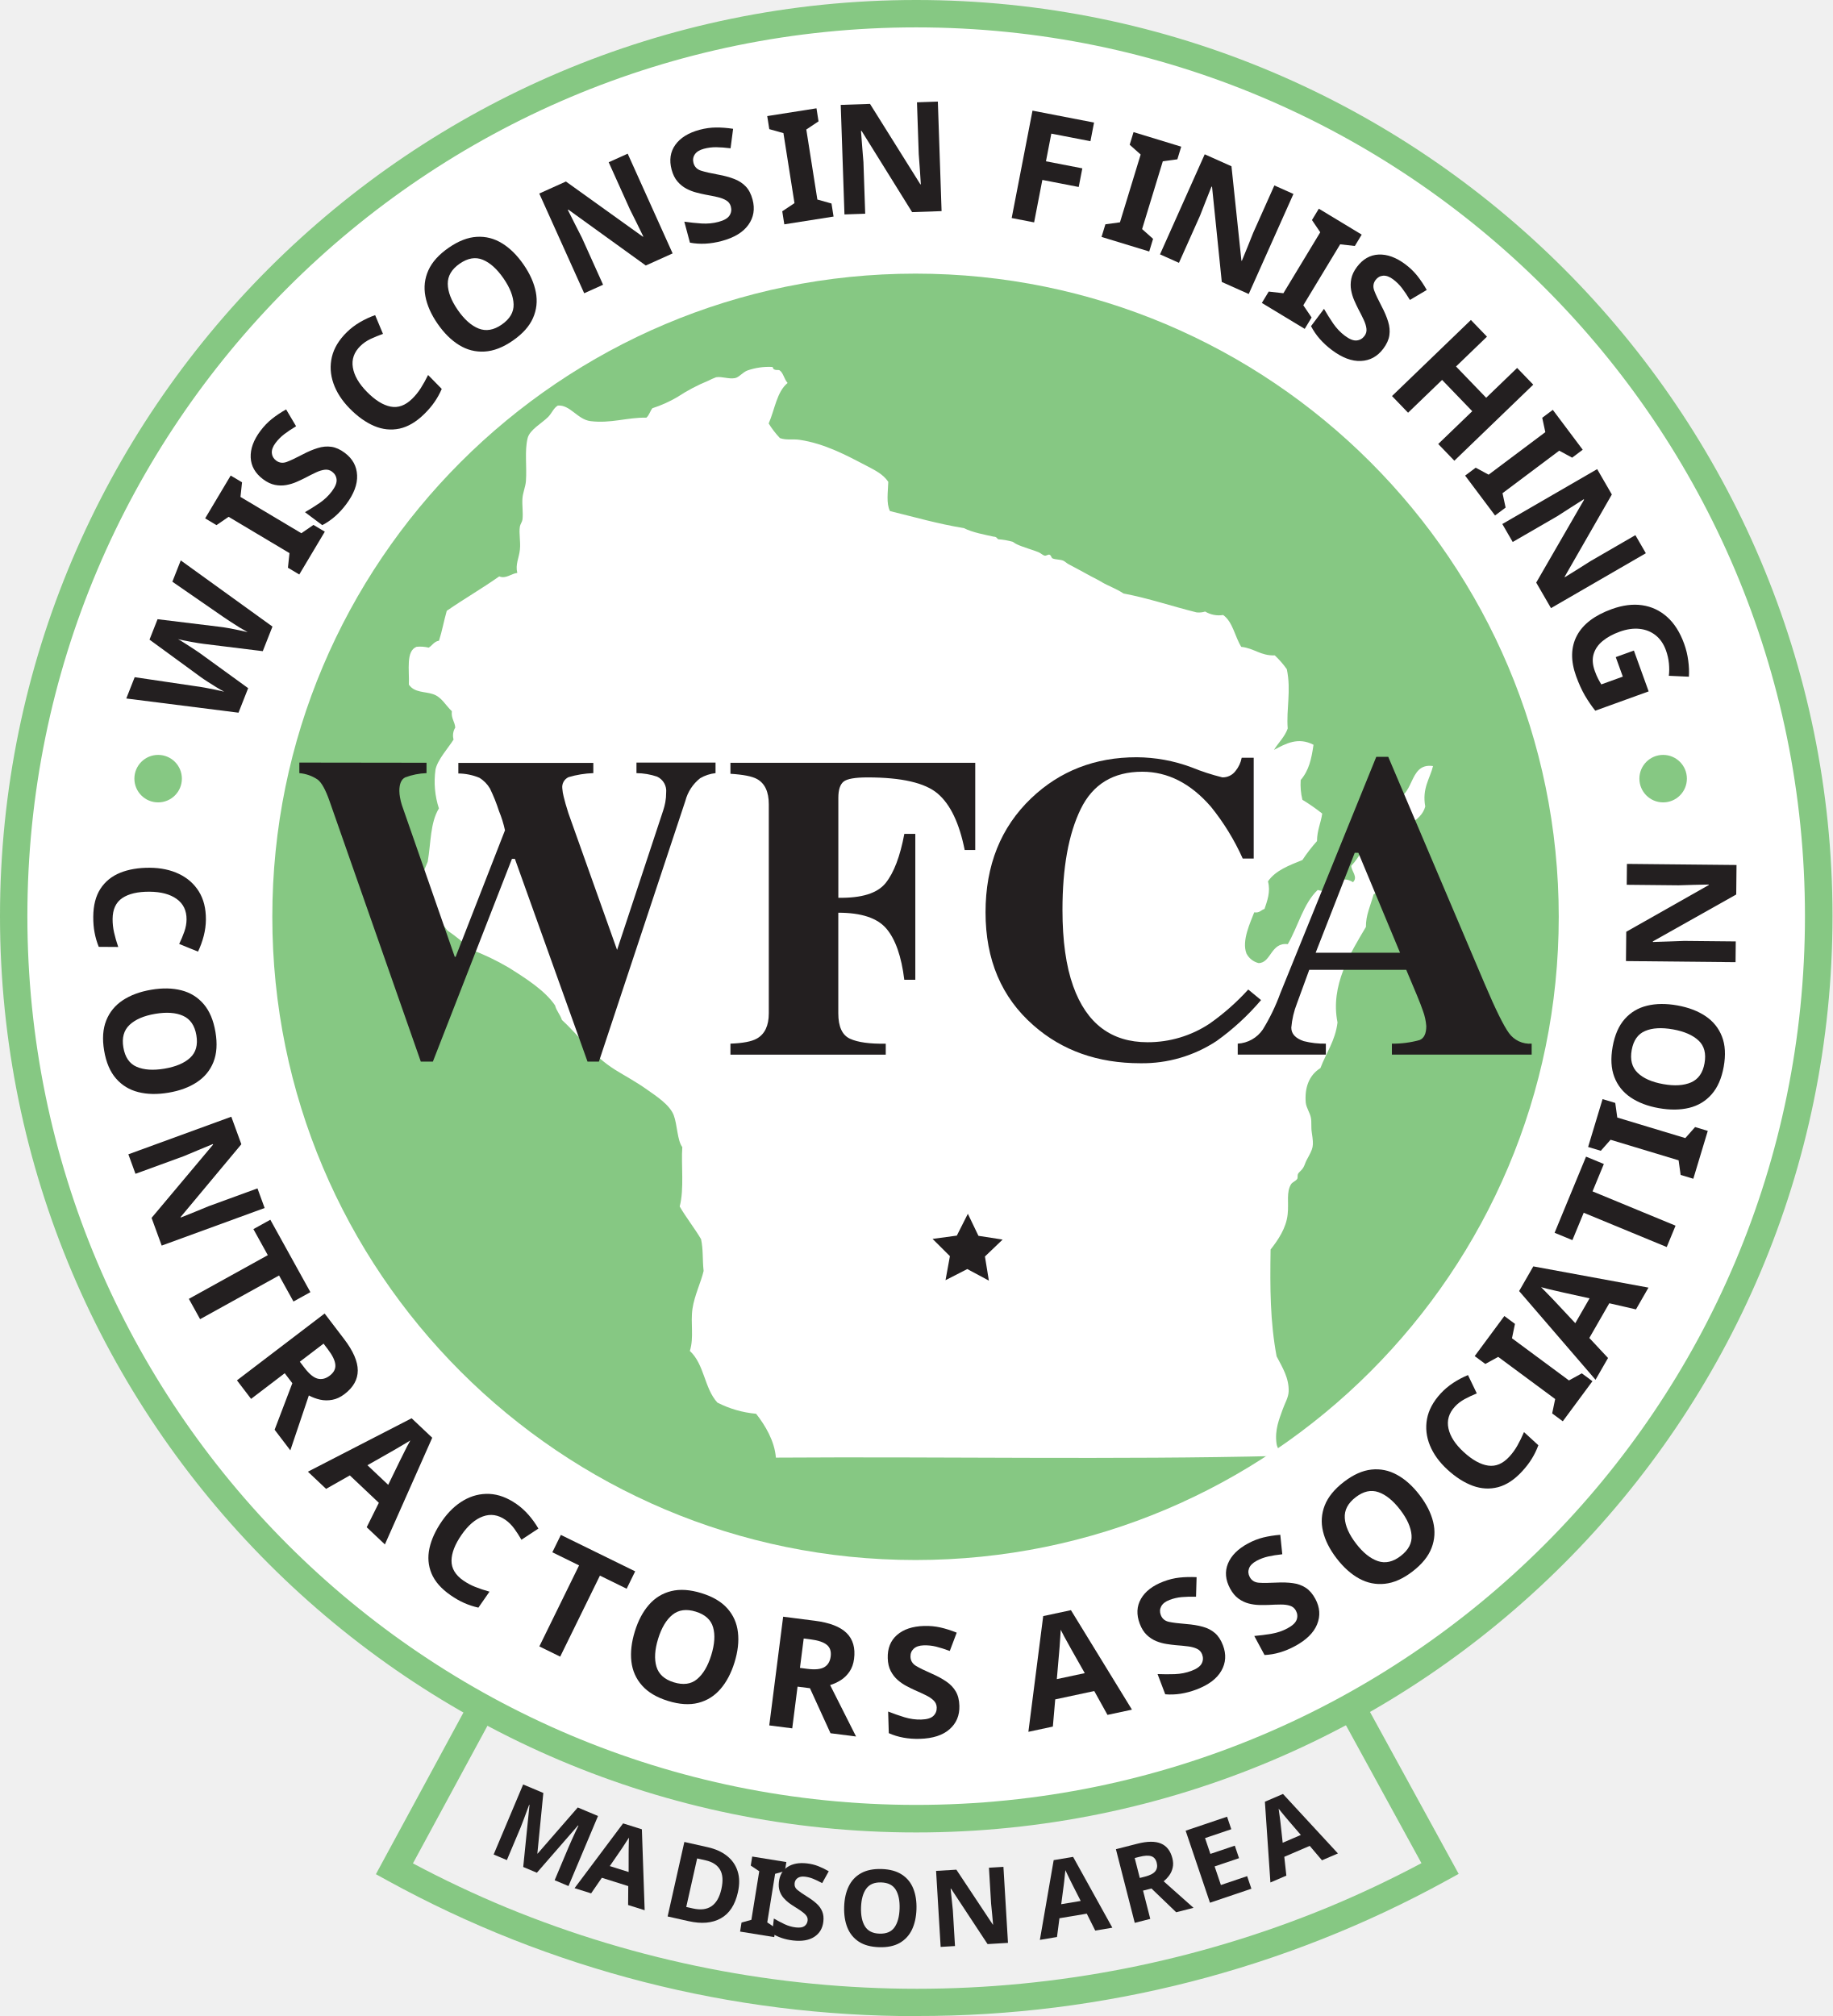
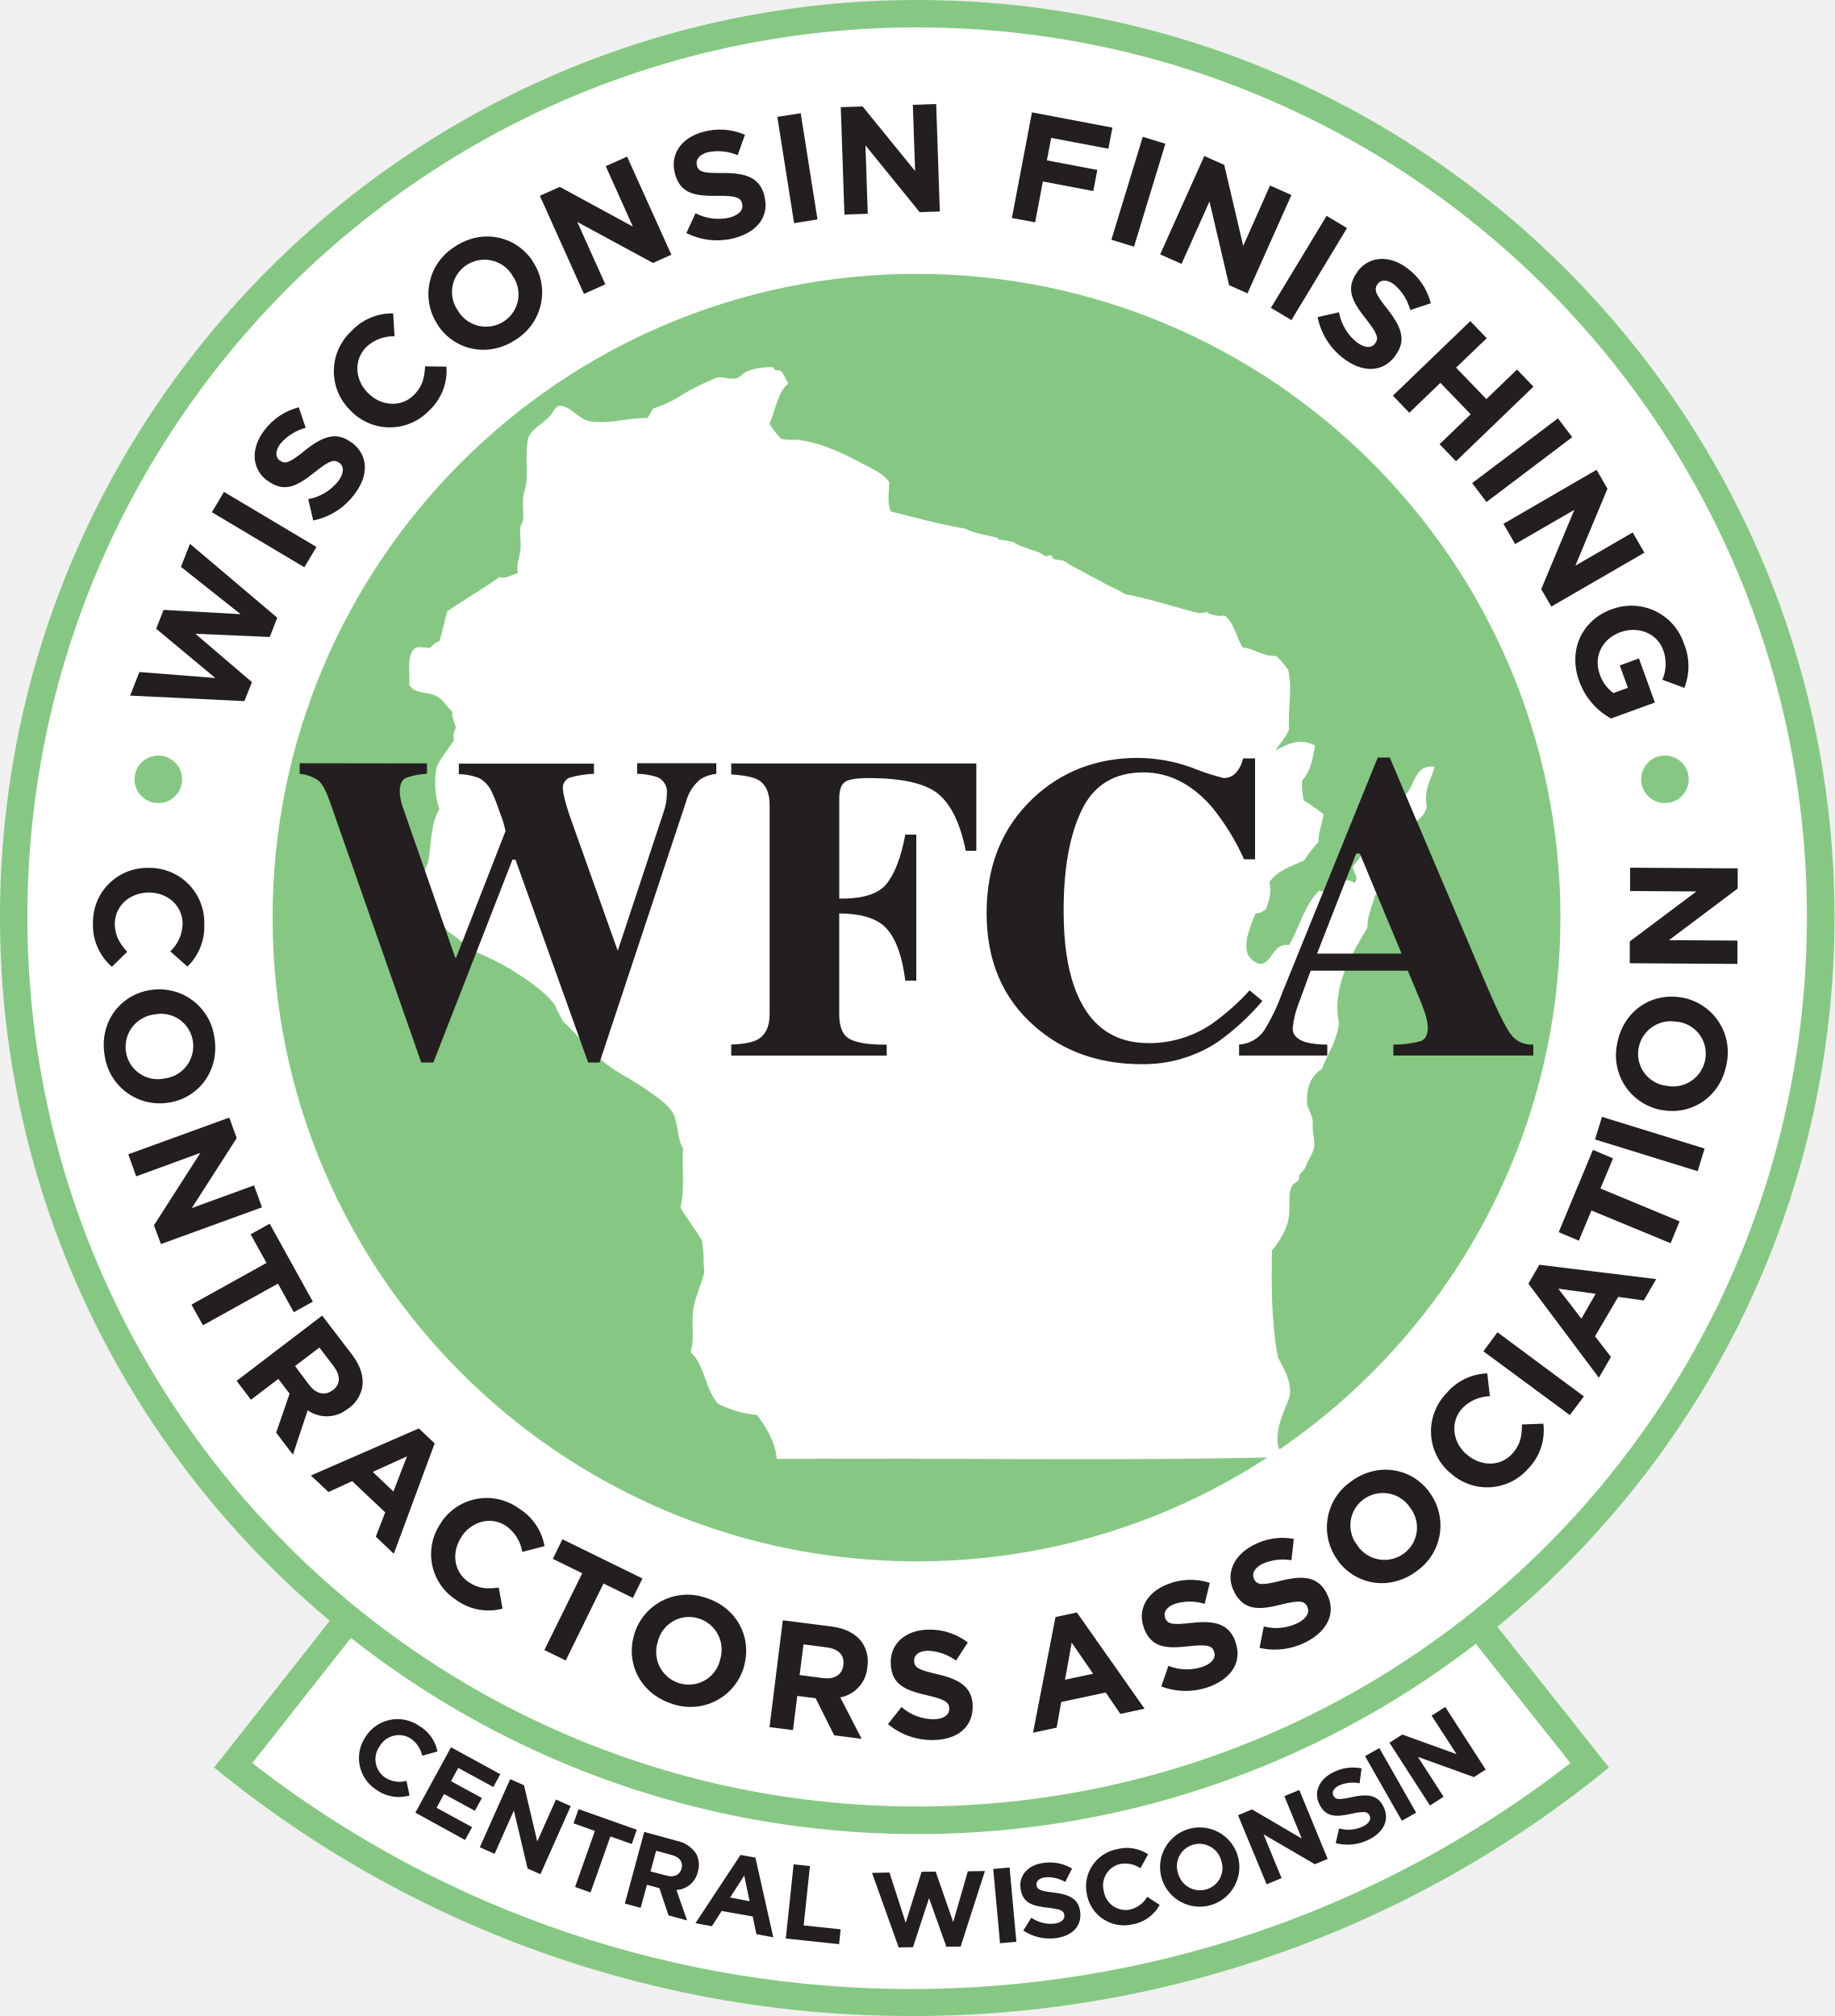
- <svg xmlns="http://www.w3.org/2000/svg" viewBox="0 0 428.96 471.97">
+ <svg xmlns="http://www.w3.org/2000/svg" viewBox="0 0 428.96 471.56">
  <defs>
    <style>
-       .a {
+       .a, .d {
+         fill: #fff;
+       }
+ 
+       .b {
        fill: #86c883;
      }

-       .b, .d {
-         fill: #fff;
-       }
- 
      .c {
-         font-size: 35.93px;
-       }
- 
-       .c, .e, .f {
        fill: #231f20;
-       }
- 
-       .c, .f {
-         font-family: Gotham-Bold, Gotham;
-         font-weight: 700;
      }

      .d {
        fill-rule: evenodd;
      }
- 
-       .f {
-         font-size: 24.92px;
-       }
    </style>
  </defs>
-   <path class="a" d="M214.67,472A256.51,256.51,0,0,1,90.78,440.3L88,438.77,214.06,206,341.48,438.7l-2.8,1.54a256.53,256.53,0,0,1-124,31.73Zm-118-35.76c7.16,3.81,14.55,7.3,22,10.38a252.31,252.31,0,0,0,192,0c7.5-3.1,14.92-6.61,22.1-10.43L214.09,219.42Z" />
  <g>
-     <path class="b" d="M214.48,425.76C98,425.76,3.21,331,3.21,214.48S98,3.21,214.48,3.21,425.76,98,425.76,214.48,331,425.76,214.48,425.76Z" />
-     <path class="a" d="M214.48,6.41c114.91,0,208.07,93.16,208.07,208.07S329.38,422.55,214.48,422.55,6.41,329.4,6.41,214.48,99.58,6.41,214.48,6.41m0-6.41C96.21,0,0,96.22,0,214.48S96.21,429,214.48,429,429,332.75,429,214.48,332.74,0,214.48,0Z" />
+     <g>
+       <g>
+         <path class="a" d="M371.78,412.92a254.32,254.32,0,0,1-317.24,0l158.12-200.6Z" />
+         <path class="b" d="M213.16,471.56A256.78,256.78,0,0,1,52.54,415.43l-2.49-2,2-2.5L212.65,207.16,376.27,413.44l-2.5,2a256.77,256.77,0,0,1-160.62,56.13ZM59,412.39a251.11,251.11,0,0,0,308.24,0L212.67,217.48Z" />
+       </g>
+       <g>
+         <path class="c" d="M85.42,406.34l0,0A8.86,8.86,0,0,1,98,403.68a9,9,0,0,1,4.31,6l-3.58,1A6.44,6.44,0,0,0,96,406.63a5.17,5.17,0,0,0-7.2,1.81l0,0a5.18,5.18,0,0,0,1.26,7.35,6.3,6.3,0,0,0,5,.78l.71,3.4a8.92,8.92,0,0,1-7.69-1.28A8.8,8.8,0,0,1,85.42,406.34Z" />
+         <path class="c" d="M105.47,408.7,117,415l-1.63,3-8.21-4.47-1.69,3.11,7.22,3.93-1.63,3-7.22-3.93-1.75,3.22,8.31,4.53-1.63,3L97.13,424Z" />
+         <path class="c" d="M119.31,416.15l3.23,1.44,3.1,13.14,4.37-9.81,3.46,1.54-7.09,15.94-3-1.33-3.21-13.57-4.51,10.13-3.46-1.54Z" />
+         <path class="c" d="M139.12,428.27l-5-1.77,1.18-3.33L148.92,428l-1.18,3.33-5-1.77-4.64,13.1-3.62-1.28Z" />
+         <path class="c" d="M150.65,428.51l7.7,2.09a7,7,0,0,1,4.44,3,5.48,5.48,0,0,1,.4,4.24v0a5.42,5.42,0,0,1-5,4.24l2.48,7.13-4.33-1.18-2.14-6.37-2.91-.79-1.47,5.39-3.7-1Zm5.23,10.21c1.8.49,3.1-.19,3.49-1.61v0c.43-1.59-.45-2.71-2.25-3.2l-3.68-1-1.32,4.83Z" />
+         <path class="c" d="M173.18,433.88l3.48.64,4.17,18.63-3.95-.73-.86-4.14L168.76,447l-2.28,3.56-3.85-.71Zm2.11,10.83-1.25-6-3.3,5.14Z" />
+         <path class="c" d="M185.59,436.09l3.82.4-1.47,13.88,8.65.92-.37,3.47-12.46-1.32Z" />
+         <path class="c" d="M203.93,438.09,208,438l3.8,11.75,3.72-11.92,3.29-.05,4.1,11.8,3.42-11.87,4-.06-5.68,17.66-3.34.05L217.26,444l-3.76,11.47-3.34.05Z" />
+         <path class="c" d="M232.27,437.17l3.82-.35,1.59,17.37-3.82.35Z" />
+         <path class="c" d="M239.31,451.57l1.87-3a8,8,0,0,0,5.45,1.38c1.55-.22,2.41-1,2.27-2v0c-.13-1-.79-1.37-3.78-1.71-3.6-.4-6-1.05-6.46-4.48v0c-.44-3.13,1.79-5.56,5.32-6a10.09,10.09,0,0,1,6.72,1.3l-1.58,3.14a8.18,8.18,0,0,0-4.73-1.08c-1.46.2-2.13,1-2,1.81v0c.16,1.14,1,1.4,4,1.75,3.63.43,5.78,1.41,6.2,4.42v0c.48,3.43-1.87,5.72-5.6,6.24A11.09,11.09,0,0,1,239.31,451.57Z" />
+         <path class="c" d="M254.2,443.28v0a8.86,8.86,0,0,1,7-10.73,9,9,0,0,1,7.29,1.18l-1.79,3.27a6.44,6.44,0,0,0-4.77-1,5.17,5.17,0,0,0-3.8,6.38v0a5.18,5.18,0,0,0,6.1,4.29,6.3,6.3,0,0,0,4.05-3l2.91,1.9a8.92,8.92,0,0,1-6.33,4.55A8.8,8.8,0,0,1,254.2,443.28Z" />
+         <path class="c" d="M271.7,439.47v0a9.27,9.27,0,0,1,17.71-5.5v0a9.27,9.27,0,0,1-17.71,5.5Zm13.89-4.27v0a5.3,5.3,0,0,0-6.66-3.69,5.22,5.22,0,0,0-3.41,6.73v0a5.3,5.3,0,0,0,6.66,3.69A5.22,5.22,0,0,0,285.58,435.2Z" />
+         <path class="c" d="M289.51,424.59l3.27-1.35,11.65,6.82-4.09-9.93,3.5-1.44,6.64,16.13-3,1.24-12-7,4.22,10.25-3.5,1.44Z" />
+         <path class="c" d="M312.36,431.13l.79-3.45a8,8,0,0,0,5.6-.46c1.4-.71,2-1.69,1.5-2.6l0,0c-.44-.87-1.2-1-4.13-.39-3.54.79-6,.95-7.56-2.14l0,0c-1.43-2.82-.11-5.84,3.07-7.45a10.09,10.09,0,0,1,6.78-1l-.47,3.48a8.19,8.19,0,0,0-4.82.52c-1.31.67-1.7,1.61-1.31,2.37l0,0c.52,1,1.35,1,4.39.34,3.57-.78,5.92-.54,7.3,2.17l0,0c1.56,3.09.09,6-3.27,7.72A11.09,11.09,0,0,1,312.36,431.13Z" />
+         <path class="c" d="M319.22,410.78l3.34-1.89L331.17,424l-3.34,1.89Z" />
+         <path class="c" d="M324.93,407.64l3-1.92,12.69,4.59-5.83-9,3.18-2.05,9.46,14.65-2.74,1.77-13.11-4.73,6,9.32-3.18,2.05Z" />
+       </g>
+     </g>
+     <g>
+       <path class="a" d="M214.48,425.76C98,425.76,3.21,331,3.21,214.48S98,3.21,214.48,3.21,425.76,98,425.76,214.48,331,425.76,214.48,425.76Z" />
+       <path class="b" d="M214.48,6.41c114.91,0,208.07,93.16,208.07,208.07S329.38,422.55,214.48,422.55,6.41,329.4,6.41,214.48,99.58,6.41,214.48,6.41m0-6.41C96.21,0,0,96.22,0,214.48S96.21,429,214.48,429,429,332.75,429,214.48,332.74,0,214.48,0Z" />
+     </g>
+     <path class="b" d="M364.91,214.63A150.58,150.58,0,1,1,214.33,64.06,150.59,150.59,0,0,1,364.91,214.63Z" />
+     <g>
+       <path class="c" d="M30.43,162.71l2.17-5.52,17.75,1.4L36.52,147.07l1.74-4.41,18,1L42.31,132.59l2.12-5.38,20.41,17.28L63.08,149l-17.39-.76,13.23,11.32L57.15,164Z" />
+       <path class="c" d="M49.55,119.81l2.83-4.75L74,127.94l-2.83,4.75Z" />
+       <path class="c" d="M73.25,121.75l-1.17-5a11.54,11.54,0,0,0,7-4.18c1.36-1.81,1.46-3.44.28-4.33l-.06,0c-1.12-.84-2.21-.58-5.6,2.13-4.08,3.28-7.16,5.05-11.16,2.05l-.06,0c-3.65-2.74-3.87-7.48-.78-11.6a14.56,14.56,0,0,1,8.17-5.56l1.61,4.8a11.81,11.81,0,0,0-5.91,3.74c-1.27,1.7-1.16,3.17-.19,3.9l.06,0c1.32,1,2.4.45,5.9-2.36,4.13-3.28,7.32-4.48,10.83-1.85l.06,0c4,3,4,7.73.7,12.07A16,16,0,0,1,73.25,121.75Z" />
+       <path class="c" d="M81.94,96l-.05-.05a12.78,12.78,0,0,1,.25-18.47,13,13,0,0,1,9.8-4.18l.33,5.36a9.28,9.28,0,0,0-6.58,2.48c-3,3-2.74,7.62.28,10.7l.05.05c3,3.08,7.67,3.55,10.74.53,2.05-2,2.5-4.07,2.65-6.73l5,.07a12.85,12.85,0,0,1-4.21,10.43A12.7,12.7,0,0,1,81.94,96Z" />
+       <path class="c" d="M102.5,76.24l0-.06a13,13,0,0,1,3.63-18.33c6.38-4.42,14.26-2.83,18.33,3.06l0,.06a13,13,0,0,1-3.62,18.33C114.44,83.71,106.57,82.12,102.5,76.24Zm17.23-11.92,0-.06a7.64,7.64,0,0,0-10.76-2.17,7.52,7.52,0,0,0-1.75,10.74l0,.06A7.64,7.64,0,0,0,118,75.06,7.52,7.52,0,0,0,119.73,64.32Z" />
+       <path class="c" d="M126.25,45.8l4.65-2.09L148,53l-6.35-14.13,5-2.24L157,59.58l-4.29,1.93L135,51.92l6.56,14.59-5,2.24Z" />
+       <path class="c" d="M160.51,54.51l2.14-4.63a11.54,11.54,0,0,0,8,1c2.19-.59,3.27-1.81,2.89-3.23l0-.07c-.36-1.35-1.38-1.82-5.72-1.77-5.23.07-8.75-.43-10-5.26l0-.07c-1.19-4.41,1.57-8.27,6.53-9.61a14.56,14.56,0,0,1,9.85.66l-1.69,4.77a11.8,11.8,0,0,0-7-.69c-2,.55-2.87,1.78-2.55,3l0,.07c.43,1.6,1.61,1.84,6.1,1.78,5.27,0,8.53,1,9.67,5.21l0,.07c1.3,4.82-1.65,8.52-6.89,9.93A16,16,0,0,1,160.51,54.51Z" />
+       <path class="c" d="M181.78,27.34l5.47-.86,3.92,24.85-5.47.86Z" />
+       <path class="c" d="M196.62,25.07l5.1-.17L214,40l-.53-15.48,5.46-.19.85,25.14-4.71.16L202.39,34l.54,16-5.46.19Z" />
+       <path class="c" d="M241.33,26.28l18.81,3.57-.94,4.94-13.38-2.54-1,5.26,11.79,2.24-.94,4.94-11.79-2.24L242.07,52l-5.44-1Z" />
+       <path class="c" d="M267.24,32l5.29,1.62L265.19,57.7l-5.29-1.62Z" />
+       <path class="c" d="M281.63,36.49l4.66,2.08,4.44,18.95L297,43.39l5,2.23-10.27,23-4.3-1.92-4.59-19.57-6.53,14.6-5-2.23Z" />
+       <path class="c" d="M310.23,50.49,315,53.35l-13,21.53L297.21,72Z" />
+       <path class="c" d="M308.13,74.18l5-1.14a11.53,11.53,0,0,0,4.13,7c1.8,1.37,3.43,1.48,4.33.31l0-.06c.85-1.12.59-2.21-2.1-5.61-3.25-4.09-5-7.19-2-11.17l0-.06c2.76-3.63,7.5-3.82,11.6-.71a14.55,14.55,0,0,1,5.51,8.2l-4.81,1.58a11.8,11.8,0,0,0-3.71-5.93c-1.69-1.28-3.16-1.18-3.9-.21l0,.06c-1,1.32-.47,2.4,2.32,5.92,3.26,4.15,4.44,7.34,1.79,10.83l0,.06c-3,4-7.75,3.91-12.07.62A16,16,0,0,1,308.13,74.18Z" />
+       <path class="c" d="M343.84,75.11l3.84,4L340.51,86l7.08,7.35,7.17-6.91,3.84,4-18.11,17.46-3.84-4,7.27-7-7.08-7.35-7.27,7-3.84-4Z" />
+       <path class="c" d="M364.33,97.85l3.34,4.41-20.06,15.17L344.27,113Z" />
+       <path class="c" d="M373.36,109.89l2.55,4.42-7.5,18,13.4-7.76,2.74,4.73-21.77,12.6-2.36-4.07,7.74-18.55-13.84,8-2.74-4.73Z" />
+       <path class="c" d="M376.94,142.49l.07,0a12.91,12.91,0,0,1,16.74,7.94,13.82,13.82,0,0,1,.14,10.47L388.75,159a9.26,9.26,0,0,0,.15-7.05c-1.38-3.78-5.82-5.57-9.83-4.11l-.07,0c-4.32,1.57-6.42,5.7-4.89,9.89a8.82,8.82,0,0,0,3.2,4.38l3.38-1.23-1.91-5.23,4.49-1.64L387,164.33l-10.27,3.74a16.33,16.33,0,0,1-7.43-8.73C366.63,152,370,145,376.94,142.49Z" />
+     </g>
+     <g>
+       <path class="c" d="M34.78,203h.07a12.79,12.79,0,0,1,12.92,13.2,13,13,0,0,1-3.94,9.89l-4-3.55a9.29,9.29,0,0,0,2.88-6.42c0-4.24-3.48-7.32-7.79-7.35h-.07c-4.31,0-7.93,2.93-8,7.24,0,2.88,1.12,4.64,2.9,6.63l-3.58,3.5a12.86,12.86,0,0,1-4.43-10.34A12.7,12.7,0,0,1,34.78,203Z" />
+       <path class="c" d="M35,231.6h.07a13,13,0,0,1,15.06,11c1.29,7.65-3.48,14.11-10.53,15.3h-.07a13,13,0,0,1-15.06-11C23.17,239.25,27.95,232.79,35,231.6Zm3.49,20.66h.07a7.64,7.64,0,0,0,6.53-8.83,7.52,7.52,0,0,0-9-6.13H36a7.64,7.64,0,0,0-6.53,8.83A7.52,7.52,0,0,0,38.49,252.26Z" />
+       <path class="c" d="M53.61,261.41l1.75,4.79L44.85,282.58l14.55-5.31,1.87,5.13L37.64,291,36,286.61l10.85-16.93-15,5.48L30,270Z" />
+       <path class="c" d="M62.32,295.41l-3.71-6.7,4.46-2.47,10.09,18.23-4.46,2.47L65,300.25,47.46,310l-2.68-4.84Z" />
+       <path class="c" d="M75.34,307.73l7,9.15c1.94,2.54,2.72,5.06,2.41,7.38a7.89,7.89,0,0,1-3.27,5.2l-.06,0a7.81,7.81,0,0,1-9.47.43L68.5,340.26l-3.92-5.15L67.72,326l-2.63-3.46-6.4,4.88L55.33,323Zm-3,16.26c1.63,2.14,3.71,2.5,5.4,1.22l.06,0c1.89-1.44,1.86-3.49.22-5.64l-3.33-4.37L69,319.53Z" />
+       <path class="c" d="M97.94,334.12l3.71,3.5-9.56,25.82-4.21-4,2.2-5.68-7.73-7.3L76.81,349l-4.1-3.87ZM92,348.88l3.17-8.22-8,3.63Z" />
+       <path class="c" d="M103.16,356.17l0-.06a12.78,12.78,0,0,1,18.18-3.27,13,13,0,0,1,6,8.82l-5.2,1.34a9.29,9.29,0,0,0-3.69-6c-3.49-2.41-8-1.24-10.45,2.31l0,.06c-2.45,3.55-2,8.2,1.52,10.65,2.37,1.63,4.47,1.68,7.12,1.33l.88,4.93a12.86,12.86,0,0,1-11-2.15A12.7,12.7,0,0,1,103.16,356.17Z" />
+       <path class="c" d="M136.15,368l-6.87-3.37,2.25-4.58,18.71,9.17L148,373.77l-6.87-3.37-8.83,18-5-2.44Z" />
+       <path class="c" d="M148.34,382.25l0-.07A13,13,0,0,1,165,373.72c7.42,2.3,11,9.47,8.91,16.31l0,.07a13,13,0,0,1-16.66,8.46C149.83,396.26,146.22,389.08,148.34,382.25Zm20,6.2,0-.07a7.64,7.64,0,0,0-4.94-9.81,7.52,7.52,0,0,0-9.53,5.25l0,.07a7.64,7.64,0,0,0,4.94,9.81A7.52,7.52,0,0,0,168.35,388.45Z" />
+       <path class="c" d="M183.06,379l11.41,1.46c3.17.41,5.52,1.61,6.95,3.46a7.9,7.9,0,0,1,1.41,6v.07a7.81,7.81,0,0,1-6.33,7.05l5,9.69-6.42-.82-4.33-8.67-4.31-.55-1,8-5.49-.7Zm9.5,13.53c2.67.34,4.39-.89,4.66-3v-.07c.3-2.35-1.18-3.77-3.86-4.12l-5.45-.7-.92,7.16Z" />
+       <path class="c" d="M207.65,403.29l3.17-4a11.53,11.53,0,0,0,7.59,2.86c2.26-.06,3.61-1,3.57-2.46v-.07c0-1.4-.92-2.1-5.15-3.07-5.1-1.16-8.4-2.48-8.53-7.47V389c-.12-4.56,3.47-7.67,8.61-7.81a14.56,14.56,0,0,1,9.42,3l-2.77,4.24a11.81,11.81,0,0,0-6.6-2.31c-2.12.05-3.21,1.05-3.18,2.28v.07c0,1.65,1.13,2.16,5.51,3.16,5.14,1.2,8.06,3,8.17,7.34V399c.13,5-3.61,7.89-9,8A16,16,0,0,1,207.65,403.29Z" />
+       <path class="c" d="M246.83,378.24l5-1.07,15.83,22.51L262,400.89l-3.43-5-10.4,2.22-1.07,6-5.52,1.18Zm8.79,13.26-5-7.27-1.56,8.67Z" />
+       <path class="c" d="M271.57,394.47l1.67-4.82a11.54,11.54,0,0,0,8.11.19c2.12-.8,3.08-2.13,2.55-3.51l0-.07c-.5-1.31-1.56-1.68-5.87-1.19-5.2.59-8.75.44-10.52-4.23l0-.07c-1.62-4.27.74-8.39,5.54-10.21a14.56,14.56,0,0,1,9.87-.32l-1.21,4.92a11.8,11.8,0,0,0-7,0c-2,.75-2.68,2.05-2.25,3.2l0,.07c.59,1.54,1.79,1.67,6.25,1.17,5.24-.57,8.58.13,10.14,4.23l0,.07c1.77,4.67-.8,8.64-5.87,10.57A16,16,0,0,1,271.57,394.47Z" />
+       <path class="c" d="M294.54,385.45l1-5a11.54,11.54,0,0,0,8.06-.87c2-1.07,2.77-2.51,2.07-3.81l0-.06c-.67-1.23-1.76-1.46-6-.41-5.07,1.27-8.62,1.58-11-2.82l0-.06c-2.17-4-.37-8.41,4.15-10.85a14.56,14.56,0,0,1,9.74-1.62l-.55,5a11.81,11.81,0,0,0-6.93.92c-1.87,1-2.39,2.39-1.81,3.46l0,.06c.78,1.46,2,1.42,6.34.34,5.12-1.25,8.52-1,10.6,2.86l0,.06c2.37,4.4.35,8.67-4.43,11.25A16,16,0,0,1,294.54,385.45Z" />
+       <path class="c" d="M313,365.25l0-.06a13,13,0,0,1,2.7-18.48c6.15-4.73,14.1-3.54,18.45,2.13l0,.06a13,13,0,0,1-2.7,18.48C325.31,372.11,317.37,370.92,313,365.25Zm16.61-12.77,0-.06a7.64,7.64,0,0,0-10.86-1.62,7.52,7.52,0,0,0-1.21,10.81l0,.06a7.64,7.64,0,0,0,10.86,1.63A7.52,7.52,0,0,0,329.62,352.49Z" />
+       <path class="c" d="M339,344.38l-.05,0a12.79,12.79,0,0,1-.72-18.46,13,13,0,0,1,9.57-4.68l.61,5.34a9.29,9.29,0,0,0-6.44,2.82c-2.87,3.12-2.34,7.76.84,10.67l.05,0c3.18,2.92,7.84,3.15,10.76,0,1.94-2.12,2.29-4.2,2.3-6.87l5-.19a12.86,12.86,0,0,1-3.66,10.64A12.7,12.7,0,0,1,339,344.38Z" />
+       <path class="c" d="M346.89,316.08l3.29-4.45,20.22,15L367.11,331Z" />
+       <path class="c" d="M357.42,300.26l2.56-4.42,27.33,3.35-2.9,5-6-.83L373,312.57l3.73,4.82-2.83,4.88Zm15.73,2.37-8.73-1.19,5.39,7Z" />
+       <path class="c" d="M372.15,283.14l-2.93,7.07-4.71-2,8-19.25,4.71,2L374.27,278l18.52,7.69-2.12,5.11Z" />
+       <path class="c" d="M373,266.53l1.63-5.29,24,7.42L397,273.95Z" />
+       <path class="c" d="M388.68,259.66h-.07a13,13,0,0,1-10.44-15.49c1.37-7.64,8-12.1,15.09-10.84h.07a13,13,0,0,1,10.44,15.49C402.39,256.46,395.72,260.93,388.68,259.66Zm3.7-20.62h-.07a7.64,7.64,0,0,0-9.12,6.11,7.52,7.52,0,0,0,6.38,8.81h.07a7.64,7.64,0,0,0,9.13-6.1A7.52,7.52,0,0,0,392.37,239Z" />
+       <path class="c" d="M381.13,225.31l0-5.1,15.57-11.69-15.49-.1,0-5.46,25.16.16,0,4.71-16.07,12.08,16,.1,0,5.46Z" />
+     </g>
+     <path class="d" d="M184.38,89.66c-2.55,2.08-3,6.25-4.43,9.48a21,21,0,0,0,2.63,3.42c1.51.55,3.07.17,4.62.41,5.8.86,10.94,3.61,15.51,6,2.13,1.13,4,2,5.24,3.83-.06,2.36-.52,5.05.4,6.85,6.07,1.48,10.94,2.93,17.33,4,1.93,1,5.13,1.59,7,2,.6,0,.7.38,1,.6a15.32,15.32,0,0,1,3.42.61c.15.05.47.35,1,.59,1.33.63,3.78,1.31,5,1.82.51.2,1,.7,1.42.81s.86-.35,1.2-.21.47.75.61.82c.78.38,1.81.23,2.62.59.38.17.81.61,1.21.81,1.7.87,3.39,1.83,5.23,2.82.85.46,1.62.8,2.63,1.42,1.32.79,3.41,1.54,5,2.61,6,1.15,11.35,3,17.11,4.43a4.92,4.92,0,0,0,2-.2,6.29,6.29,0,0,0,4.22.81c2.27,1.62,2.73,5.06,4.24,7.46,3,.3,4.47,2.1,7.85,2a20.94,20.94,0,0,1,2.81,3.23c1.06,5-.15,9.25.21,13.89-.72,2-2.19,3.32-3.22,5,2.76-1.47,5.64-3.08,9.26-1.2-.48,3.35-1.07,6-3,8.25a15.19,15.19,0,0,0,.4,4.63,44.77,44.77,0,0,1,4.64,3.23c-.32,2.23-1.21,3.9-1.22,6.44a37.27,37.27,0,0,0-3.42,4.43c-3.11,1.26-6.3,2.43-8.06,5,.66,2.45-.2,4.62-.81,6.45-.83.25-1.14,1-2.41.8-.86,2.3-3,6.64-1.81,9.66a4.39,4.39,0,0,0,2.82,2.22c2.95,0,2.86-4.93,6.85-4.43,2.42-4.16,3.64-9.51,7-12.69,4.08,1.3,4.31-4.24,8.26-1.82,1.26-1.21-.4-2.6-.4-3.83,4-4.24,5.27-11.25,9.27-15.5,5.85,0,3.81-8.72,9.87-7.86-.69,2.91-2.61,5.19-1.82,9.47-1,3.77-5.63,4.37-7.24,7.66s-.17,8.09-2.42,11.47a15,15,0,0,1-2.42,1.42c-.76,2.75-1.85,4.9-1.81,7.65-3.52,5.93-8.42,13.7-6.65,22.36-.54,4.36-2.68,7.13-4,10.68-2.79,1.74-3.71,4.78-3.44,8.06.12,1.25,1,2.38,1.22,3.62.18,1,0,2.25.2,3.42.5,3.34.38,3.51-1.21,6.44-.33.61-.44,1.2-.81,1.81s-1,1-1.2,1.42,0,.89-.21,1.2c-.35.49-1.1.73-1.41,1.2-1.18,1.89-.51,4.28-.81,7.05-.34,3.26-2.27,6.06-4,8.26-.14,9.06-.11,16.87,1.41,25,1.36,2.6,2.94,5.12,2.82,8.25-.06,1.43-.88,2.69-1.42,4.24-.75,2.15-1.89,4.7-1.41,8,.16,1.11.9,1.43.6,2.83-38.43.93-78.6.13-117.81.4-.31-3.9-2.49-7.55-4.63-10.27a24.75,24.75,0,0,1-9.07-2.62c-3.09-3.4-3-8.89-6.44-12.09,1-3.19.12-6.52.61-9.86.46-3.14,2-6.22,2.61-8.86-.3-2.8-.06-4.9-.6-7.45-1.57-2.65-3.46-5-5-7.65,1.09-4.11.31-9.82.61-13.9-1.18-1.54-1.16-5.21-2-7.45-.94-2.45-4-4.42-6.24-6-2.57-1.84-5.19-3.22-7.45-4.63-5.4-3.36-8.44-8-12.49-11.68-.4-1.27-1.27-2.09-1.61-3.42-2.38-3.49-6.81-6.31-10.88-8.86a57.14,57.14,0,0,0-8.85-4.23,40.61,40.61,0,0,0-5.45-4.42c-2.58-3.39-5.11-6.26-7.25-9.67.8-2.15,1.63-4.09,2.62-6.45.78-4.52.56-9.07,2.62-12.48a20.24,20.24,0,0,1-.8-9.07c.43-2.29,3.12-5.24,4.23-7.05a3.55,3.55,0,0,1,.4-2.81c-.11-1.42-1-2.12-.8-3.83-1.45-1.34-2.39-3.34-4.43-4-1.87-.63-4.34-.31-5.63-2.22.14-3.42-.75-7.87,1.81-8.86a8.62,8.62,0,0,1,2.83.2c.84-.49,1.24-1.44,2.41-1.62.72-2.23,1.17-4.74,1.82-7,4-2.77,8.31-5.25,12.28-8.06,1.57.65,2.8-.66,4.23-.81-.49-2,.4-3.48.61-5.43s-.27-3.81,0-5.44c.08-.51.53-1.08.6-1.61.2-1.62-.13-3.35,0-5,.11-1.37.71-2.69.81-4,.25-3.37-.34-7.1.4-10.07.5-2,3.32-3.46,4.84-5,.88-.93,1.2-2,2.22-2.63,2.88-.25,4.62,3.26,7.65,3.64,4.81.6,8.66-.91,13.09-.81.66-.55.87-1.54,1.41-2.21a29.22,29.22,0,0,0,5.85-2.62,42.07,42.07,0,0,1,7.24-3.82,17.73,17.73,0,0,1,1.82-.81c1.37-.24,2.94.48,4.43.2,1-.2,1.79-1.4,3-1.82a15.31,15.31,0,0,1,5.63-.8c.47.07.06.38.6.61s.93,0,1.22.2C183.4,87.32,183.51,88.64,184.38,89.66Z" />
+     <circle class="b" cx="37.02" cy="182.29" r="5.56" />
+     <circle class="b" cx="389.35" cy="182.29" r="5.56" />
+     <g>
+       <path class="c" d="M99.85,178.57V181a15.66,15.66,0,0,0-5,1q-1.36.69-1.36,3.16a9.08,9.08,0,0,0,.15,1.51,13.65,13.65,0,0,0,.44,1.8L106.46,224h.21l11.55-29.62a26.49,26.49,0,0,0-1.41-4.52,39.94,39.94,0,0,0-2.11-5.26,7.16,7.16,0,0,0-2.49-2.52,13.22,13.22,0,0,0-4.91-1v-2.47h31.6V181a23.22,23.22,0,0,0-5.8.94,2.56,2.56,0,0,0-1.46,2.67,10.65,10.65,0,0,0,.32,1.9q.32,1.41,1.11,3.88L144.68,223h-.42l11-33.27a15.34,15.34,0,0,0,.49-1.9,11.83,11.83,0,0,0,.2-2.25,3.69,3.69,0,0,0-2.12-3.76A15.39,15.39,0,0,0,149,181v-2.47h18.51V181a9.07,9.07,0,0,0-3.6,1.19,9.93,9.93,0,0,0-3.46,5.29l-20.24,61.05h-2.67l-17-47.46h-.69l-18.51,47.46H98.51L77.14,187.52q-1.38-3.94-2.76-5A9,9,0,0,0,70.08,181v-2.47Z" />
+       <path class="c" d="M171,244.33q4.34-.15,6.17-1.18,2.81-1.58,2.81-5.92V188.3q0-4.39-2.76-5.92-1.68-.94-6.22-1.23v-2.57h57.31V199h-2.47q-1.88-9.43-6.32-13.21T203.12,182q-4.44,0-5.65,1t-1.21,3.78v23.4q8.19.15,11.08-3.46t4.37-11.5h2.57v34.16H211.7q-1-8.19-4.17-11.95t-11.28-3.75v23.55q0,4.69,2.74,5.95t8.37,1.16v2.57H171Z" />
+       <path class="c" d="M278.94,179.64a52.37,52.37,0,0,0,7.21,2.35,3.72,3.72,0,0,0,3.08-1.48,7,7,0,0,0,1.46-3.11h2.81V201h-2.57a55.19,55.19,0,0,0-7.45-12.14q-7.1-8.19-16.07-8.19-10.16,0-14.42,8.76T248.73,213q0,10.86,2.51,17.87Q255.93,244,268.65,244a26.16,26.16,0,0,0,14.5-4.34,54.42,54.42,0,0,0,9.07-8l3,2.47a57.61,57.61,0,0,1-10.41,9.58A31.56,31.56,0,0,1,267,248.92q-15,0-25.08-8.89-11.21-9.82-11.2-26.46,0-16.49,10.71-26.71,10.07-9.58,24.68-9.58A37.36,37.36,0,0,1,278.94,179.64Z" />
+       <path class="c" d="M289.76,244.33a7.6,7.6,0,0,0,5.87-3.31,46.12,46.12,0,0,0,4.1-8.49l22.46-55.34H325l22.56,53.12q3.8,8.94,5.68,11.53a6,6,0,0,0,5.33,2.49v2.57H325.85v-2.57a23.06,23.06,0,0,0,6.49-.84q1.56-.64,1.56-3.26a13,13,0,0,0-.79-3.6q-.49-1.43-1.33-3.46l-2.57-6.12H306.5q-2.22,6-2.87,7.85a20.2,20.2,0,0,0-1.33,5.68q0,2.17,2.91,3.16a19.33,19.33,0,0,0,5.18.59v2.57H289.76Zm38-21.28L318,199.65h-.85L308,223.05Z" />
+     </g>
  </g>
-   <path class="a" d="M364.91,214.63A150.58,150.58,0,1,1,214.33,64.06,150.59,150.59,0,0,1,364.91,214.63Z" />
-   <text class="c" transform="translate(53.43 172.94) rotate(-68.47)">W</text>
-   <text class="c" transform="translate(69.47 135.49) rotate(-59.19)">I</text>
-   <text class="c" transform="translate(75.4 124.98) rotate(-53.12)">S</text>
-   <text class="c" transform="translate(89.34 106.22) rotate(-44.46)">C</text>
-   <text class="c" transform="translate(108.07 87.59) rotate(-34.66)">O</text>
-   <text class="c" transform="matrix(0.91, -0.41, 0.41, 0.91, 133.82, 69.98)">N</text>
-   <text class="c" transform="matrix(0.97, -0.26, 0.26, 0.97, 160.22, 58.39)">S</text>
-   <text class="c" transform="translate(182.47 52.7) rotate(-8.97)">I</text>
-   <text class="c" transform="translate(194.46 50.31) rotate(-1.95)">N</text>
-   <text class="c" transform="matrix(1, 0.08, -0.08, 1, 222.92, 49.86)"> </text>
-   <text class="c" transform="matrix(0.98, 0.19, -0.19, 0.98, 233.67, 50.43)">F</text>
-   <text class="c" transform="translate(256.77 55.13) rotate(16.98)">I</text>
-   <text class="c" transform="translate(268.61 58.23) rotate(24.08)">N</text>
-   <text class="c" transform="matrix(0.86, 0.52, -0.52, 0.86, 294.41, 70.32)">I</text>
-   <text class="c" transform="matrix(0.8, 0.6, -0.6, 0.8, 304.88, 76.31)">S</text>
-   <text class="c" transform="translate(323.63 90.39) rotate(46.05)">H</text>
-   <text class="c" transform="matrix(0.6, 0.8, -0.8, 0.6, 342.3, 110.42)">I</text>
-   <text class="c" transform="translate(350.08 119.88) rotate(59.94)">N</text>
-   <text class="c" transform="matrix(0.34, 0.94, -0.94, 0.34, 364.55, 145.01)">G</text>
-   <text class="c" transform="translate(22.28 200.99) rotate(90.37)">C</text>
-   <text class="c" transform="translate(22.35 231.81) rotate(80.4)">O</text>
-   <text class="c" transform="translate(28.94 267.2) rotate(69.94)">N</text>
-   <text class="c" transform="translate(40.49 297.35) rotate(61.04)">T</text>
-   <text class="c" transform="matrix(0.61, 0.8, -0.8, 0.61, 53.5, 320.57)">R</text>
-   <text class="c" transform="translate(72.08 344.54) rotate(43.37)">A</text>
-   <text class="c" transform="matrix(0.82, 0.57, -0.57, 0.82, 94.49, 365.38)">C</text>
-   <text class="c" transform="translate(119.36 382.06) rotate(26.12)">T</text>
-   <text class="c" transform="translate(142.82 393.63) rotate(17.21)">O</text>
-   <text class="c" transform="translate(176.88 403.53) rotate(7.28)">R</text>
-   <text class="c" transform="matrix(1, -0.03, 0.03, 1, 206.45, 406.99)">S</text>
-   <text class="c" transform="translate(228.77 406.26) rotate(-5.88)"> </text>
-   <text class="c" transform="translate(240.75 405.44) rotate(-12.08)">A</text>
-   <text class="c" transform="translate(271.66 398.35) rotate(-20.78)">S</text>
-   <text class="c" transform="translate(295.14 389.29) rotate(-28.31)">S</text>
-   <text class="c" transform="translate(319.12 376.33) rotate(-37.54)">O</text>
-   <text class="c" transform="translate(346.88 354.24) rotate(-47.47)">C</text>
-   <text class="c" transform="translate(365.17 333.67) rotate(-53.5)">I</text>
-   <text class="c" transform="matrix(0.5, -0.87, 0.87, 0.5, 373.52, 323.02)">A</text>
-   <text class="c" transform="matrix(0.38, -0.92, 0.92, 0.38, 387.27, 299.02)">T</text>
-   <text class="c" transform="matrix(0.29, -0.96, 0.96, 0.29, 396.08, 277.07)">I</text>
-   <text class="c" transform="translate(400.65 263.75) rotate(-79.83)">O</text>
-   <text class="c" transform="matrix(0.01, -1, 1, 0.01, 406.27, 228.49)">N</text>
-   <path class="d" d="M184.38,89.66c-2.55,2.08-3,6.25-4.43,9.48a21,21,0,0,0,2.63,3.42c1.51.55,3.07.17,4.62.41,5.8.86,10.94,3.61,15.51,6,2.13,1.13,4,2,5.24,3.83-.06,2.36-.52,5.05.4,6.85,6.07,1.48,10.94,2.93,17.33,4,1.93,1,5.13,1.59,7,2,.6,0,.7.38,1,.6a15.32,15.32,0,0,1,3.42.61c.15.05.47.35,1,.59,1.33.63,3.78,1.31,5,1.82.51.2,1,.7,1.42.81s.86-.35,1.2-.21.47.75.61.82c.78.38,1.81.23,2.62.59.38.17.81.61,1.21.81,1.7.87,3.39,1.83,5.23,2.82.85.46,1.62.8,2.63,1.42,1.32.79,3.41,1.54,5,2.61,6,1.15,11.35,3,17.11,4.43a4.92,4.92,0,0,0,2-.2,6.29,6.29,0,0,0,4.22.81c2.27,1.62,2.73,5.06,4.24,7.46,3,.3,4.47,2.1,7.85,2a20.94,20.94,0,0,1,2.81,3.23c1.06,5-.15,9.25.21,13.89-.72,2-2.19,3.32-3.22,5,2.76-1.47,5.64-3.08,9.26-1.2-.48,3.35-1.07,6-3,8.25a15.19,15.19,0,0,0,.4,4.63,44.77,44.77,0,0,1,4.64,3.23c-.32,2.23-1.21,3.9-1.22,6.44a37.27,37.27,0,0,0-3.42,4.43c-3.11,1.26-6.3,2.43-8.06,5,.66,2.45-.2,4.62-.81,6.45-.83.25-1.14,1-2.41.8-.86,2.3-3,6.64-1.81,9.66a4.39,4.39,0,0,0,2.82,2.22c2.95,0,2.86-4.93,6.85-4.43,2.42-4.16,3.64-9.51,7-12.69,4.08,1.3,4.31-4.24,8.26-1.82,1.26-1.21-.4-2.6-.4-3.83,4-4.24,5.27-11.25,9.27-15.5,5.85,0,3.81-8.72,9.87-7.86-.69,2.91-2.61,5.19-1.82,9.47-1,3.77-5.63,4.37-7.24,7.66s-.17,8.09-2.42,11.47a15,15,0,0,1-2.42,1.42c-.76,2.75-1.85,4.9-1.81,7.65-3.52,5.93-8.42,13.7-6.65,22.36-.54,4.36-2.68,7.13-4,10.68-2.79,1.74-3.71,4.78-3.44,8.06.12,1.25,1,2.38,1.22,3.62.18,1,0,2.25.2,3.42.5,3.34.38,3.51-1.21,6.44-.33.61-.44,1.2-.81,1.81s-1,1-1.2,1.42,0,.89-.21,1.2c-.35.49-1.1.73-1.41,1.2-1.18,1.89-.51,4.28-.81,7.05-.34,3.26-2.27,6.06-4,8.26-.14,9.06-.11,16.87,1.41,25,1.36,2.6,2.94,5.12,2.82,8.25-.06,1.43-.88,2.69-1.42,4.24-.75,2.15-1.89,4.7-1.41,8,.16,1.11.9,1.43.6,2.83-38.43.93-78.6.13-117.81.4-.31-3.9-2.49-7.55-4.63-10.27a24.75,24.75,0,0,1-9.07-2.62c-3.09-3.4-3-8.89-6.44-12.09,1-3.19.12-6.52.61-9.86.46-3.14,2-6.22,2.61-8.86-.3-2.8-.06-4.9-.6-7.45-1.57-2.65-3.46-5-5-7.65,1.09-4.11.31-9.82.61-13.9-1.18-1.54-1.16-5.21-2-7.45-.94-2.45-4-4.42-6.24-6-2.57-1.84-5.19-3.22-7.45-4.63-5.4-3.36-8.44-8-12.49-11.68-.4-1.27-1.27-2.09-1.61-3.42-2.38-3.49-6.81-6.31-10.88-8.86a57.14,57.14,0,0,0-8.85-4.23,40.61,40.61,0,0,0-5.45-4.42c-2.58-3.39-5.11-6.26-7.25-9.67.8-2.15,1.63-4.09,2.62-6.45.78-4.52.56-9.07,2.62-12.48a20.24,20.24,0,0,1-.8-9.07c.43-2.29,3.12-5.24,4.23-7.05a3.55,3.55,0,0,1,.4-2.81c-.11-1.42-1-2.12-.8-3.83-1.45-1.34-2.39-3.34-4.43-4-1.87-.63-4.34-.31-5.63-2.22.14-3.42-.75-7.87,1.81-8.86a8.62,8.62,0,0,1,2.83.2c.84-.49,1.24-1.44,2.41-1.62.72-2.23,1.17-4.74,1.82-7,4-2.77,8.31-5.25,12.28-8.06,1.57.65,2.8-.66,4.23-.81-.49-2,.4-3.48.61-5.43s-.27-3.81,0-5.44c.08-.51.53-1.08.6-1.61.2-1.62-.13-3.35,0-5,.11-1.37.71-2.69.81-4,.25-3.37-.34-7.1.4-10.07.5-2,3.32-3.46,4.84-5,.88-.93,1.2-2,2.22-2.63,2.88-.25,4.62,3.26,7.65,3.64,4.81.6,8.66-.91,13.09-.81.66-.55.87-1.54,1.41-2.21a29.22,29.22,0,0,0,5.85-2.62,42.07,42.07,0,0,1,7.24-3.82,17.73,17.73,0,0,1,1.82-.81c1.37-.24,2.94.48,4.43.2,1-.2,1.79-1.4,3-1.82a15.31,15.31,0,0,1,5.63-.8c.47.07.06.38.6.61s.93,0,1.22.2C183.4,87.32,183.51,88.64,184.38,89.66Z" />
-   <circle class="a" cx="37.02" cy="182.29" r="5.56" />
-   <circle class="a" cx="389.35" cy="182.29" r="5.56" />
-   <g>
-     <path class="e" d="M99.85,178.57V181a15.66,15.66,0,0,0-5,1q-1.36.69-1.36,3.16a9.08,9.08,0,0,0,.15,1.51,13.65,13.65,0,0,0,.44,1.8L106.46,224h.21l11.55-29.62a26.49,26.49,0,0,0-1.41-4.52,39.94,39.94,0,0,0-2.11-5.26,7.16,7.16,0,0,0-2.49-2.52,13.22,13.22,0,0,0-4.91-1v-2.47h31.6V181a23.22,23.22,0,0,0-5.8.94,2.56,2.56,0,0,0-1.46,2.67,10.65,10.65,0,0,0,.32,1.9q.32,1.41,1.11,3.88L144.68,223h-.42l11-33.27a15.34,15.34,0,0,0,.49-1.9,11.83,11.83,0,0,0,.2-2.25,3.69,3.69,0,0,0-2.12-3.76A15.39,15.39,0,0,0,149,181v-2.47h18.51V181a9.07,9.07,0,0,0-3.6,1.19,9.93,9.93,0,0,0-3.46,5.29l-20.24,61.05h-2.67l-17-47.46h-.69l-18.51,47.46H98.51L77.14,187.52q-1.38-3.94-2.76-5A9,9,0,0,0,70.08,181v-2.47Z" />
-     <path class="e" d="M171,244.33q4.34-.15,6.17-1.18,2.81-1.58,2.81-5.92V188.3q0-4.39-2.76-5.92-1.68-.94-6.22-1.23v-2.57h57.31V199h-2.47q-1.88-9.43-6.32-13.21T203.12,182q-4.44,0-5.65,1t-1.21,3.78v23.4q8.19.15,11.08-3.46t4.37-11.5h2.57v34.16H211.7q-1-8.19-4.17-11.95t-11.28-3.75v23.55q0,4.69,2.74,5.95t8.37,1.16v2.57H171Z" />
-     <path class="e" d="M278.94,179.64a52.37,52.37,0,0,0,7.21,2.35,3.72,3.72,0,0,0,3.08-1.48,7,7,0,0,0,1.46-3.11h2.81V201h-2.57a55.19,55.19,0,0,0-7.45-12.14q-7.1-8.19-16.07-8.19-10.16,0-14.42,8.76T248.73,213q0,10.86,2.51,17.87Q255.93,244,268.65,244a26.16,26.16,0,0,0,14.5-4.34,54.42,54.42,0,0,0,9.07-8l3,2.47a57.61,57.61,0,0,1-10.41,9.58A31.56,31.56,0,0,1,267,248.92q-15,0-25.08-8.89-11.21-9.82-11.2-26.46,0-16.49,10.71-26.71,10.07-9.58,24.68-9.58A37.36,37.36,0,0,1,278.94,179.64Z" />
-     <path class="e" d="M289.76,244.33a7.6,7.6,0,0,0,5.87-3.31,46.12,46.12,0,0,0,4.1-8.49l22.46-55.34H325l22.56,53.12q3.8,8.94,5.68,11.53a6,6,0,0,0,5.33,2.49v2.57H325.85v-2.57a23.06,23.06,0,0,0,6.49-.84q1.56-.64,1.56-3.26a13,13,0,0,0-.79-3.6q-.49-1.43-1.33-3.46l-2.57-6.12H306.5q-2.22,6-2.87,7.85a20.2,20.2,0,0,0-1.33,5.68q0,2.17,2.91,3.16a19.33,19.33,0,0,0,5.18.59v2.57H289.76Zm38-21.28L318,199.65h-.85L308,223.05Z" />
-   </g>
-   <text class="f" transform="translate(113.49 433.29) rotate(22.85)">M</text>
-   <text class="f" transform="translate(134.51 442.04) rotate(17.48)">A</text>
-   <text class="f" transform="matrix(0.98, 0.22, -0.22, 0.98, 154.09, 448.17)">D</text>
-   <text class="f" transform="translate(172.47 452.08) rotate(9.19)">I</text>
-   <text class="f" transform="translate(179.54 453.34) rotate(6.5)">S</text>
-   <text class="f" transform="translate(195.88 455.29) rotate(1.86)">O</text>
-   <text class="f" transform="matrix(1, -0.06, 0.06, 1, 217.96, 455.93)">N</text>
-   <text class="f" transform="translate(236.78 454.7) rotate(-6.41)"> </text>
-   <text class="f" transform="translate(243.44 454.15) rotate(-9.54)">A</text>
-   <text class="f" transform="translate(263.47 450.72) rotate(-14.34)">R</text>
-   <text class="f" transform="translate(281.13 446.17) rotate(-18.67)">E</text>
-   <text class="f" transform="translate(297.41 440.71) rotate(-23.27)">A</text>
-   <polygon class="e" points="229.06 289.32 234.72 290.2 230.58 294.16 231.5 299.81 226.45 297.1 221.35 299.71 222.38 294.08 218.32 290.04 224 289.27 226.58 284.16 229.06 289.32" />
</svg>
